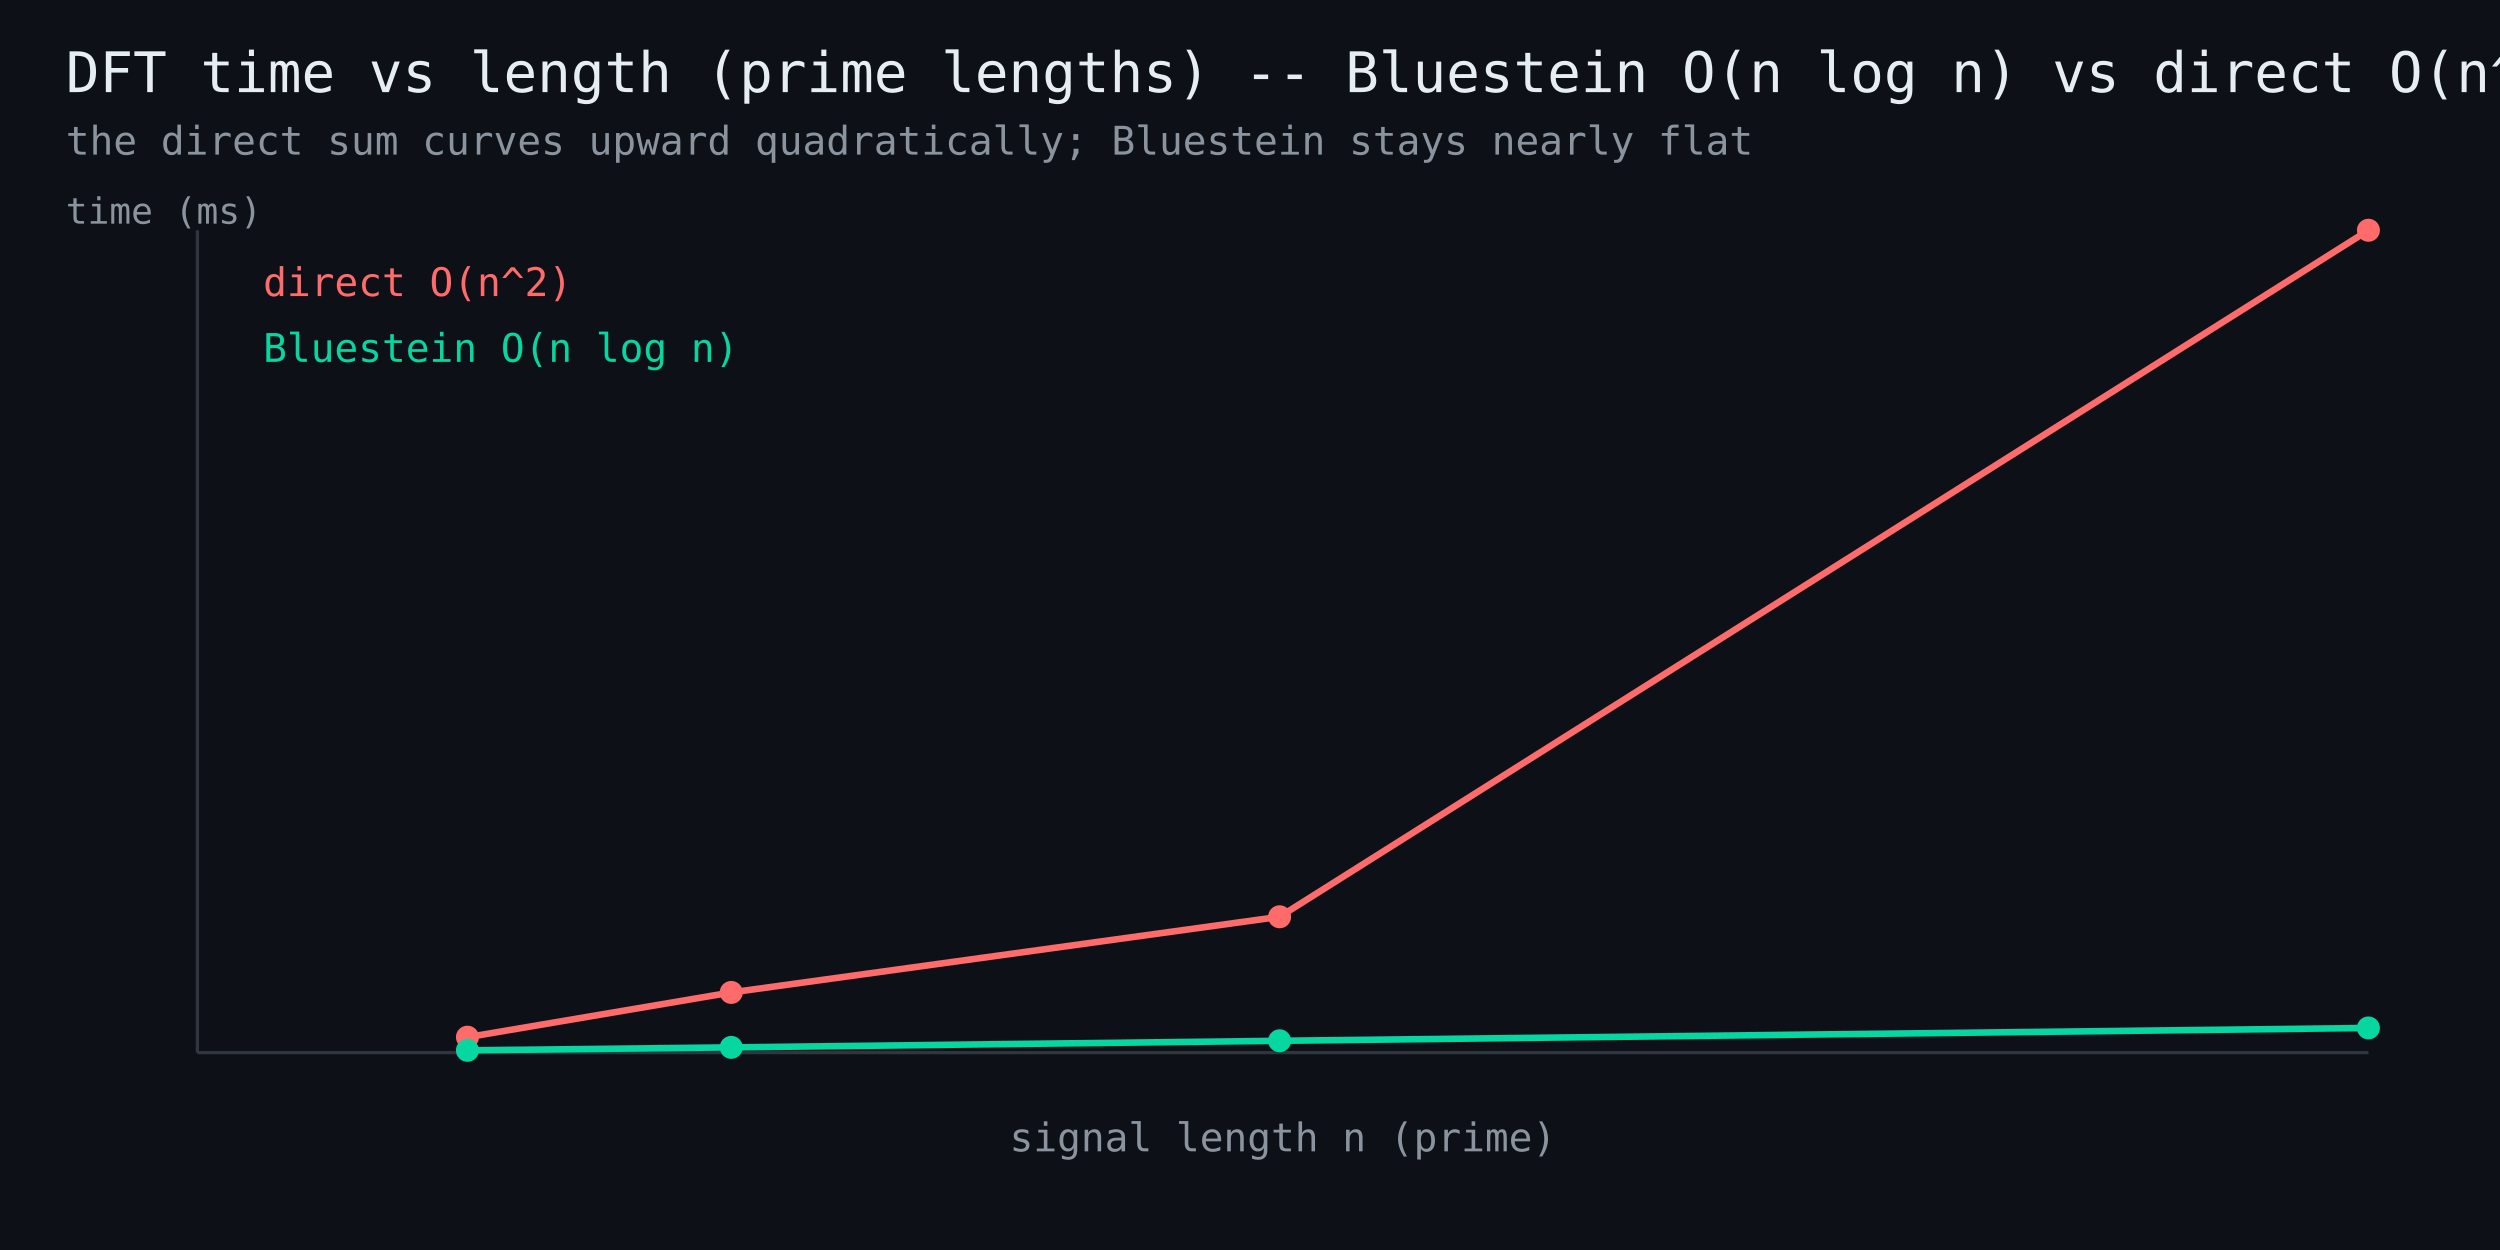
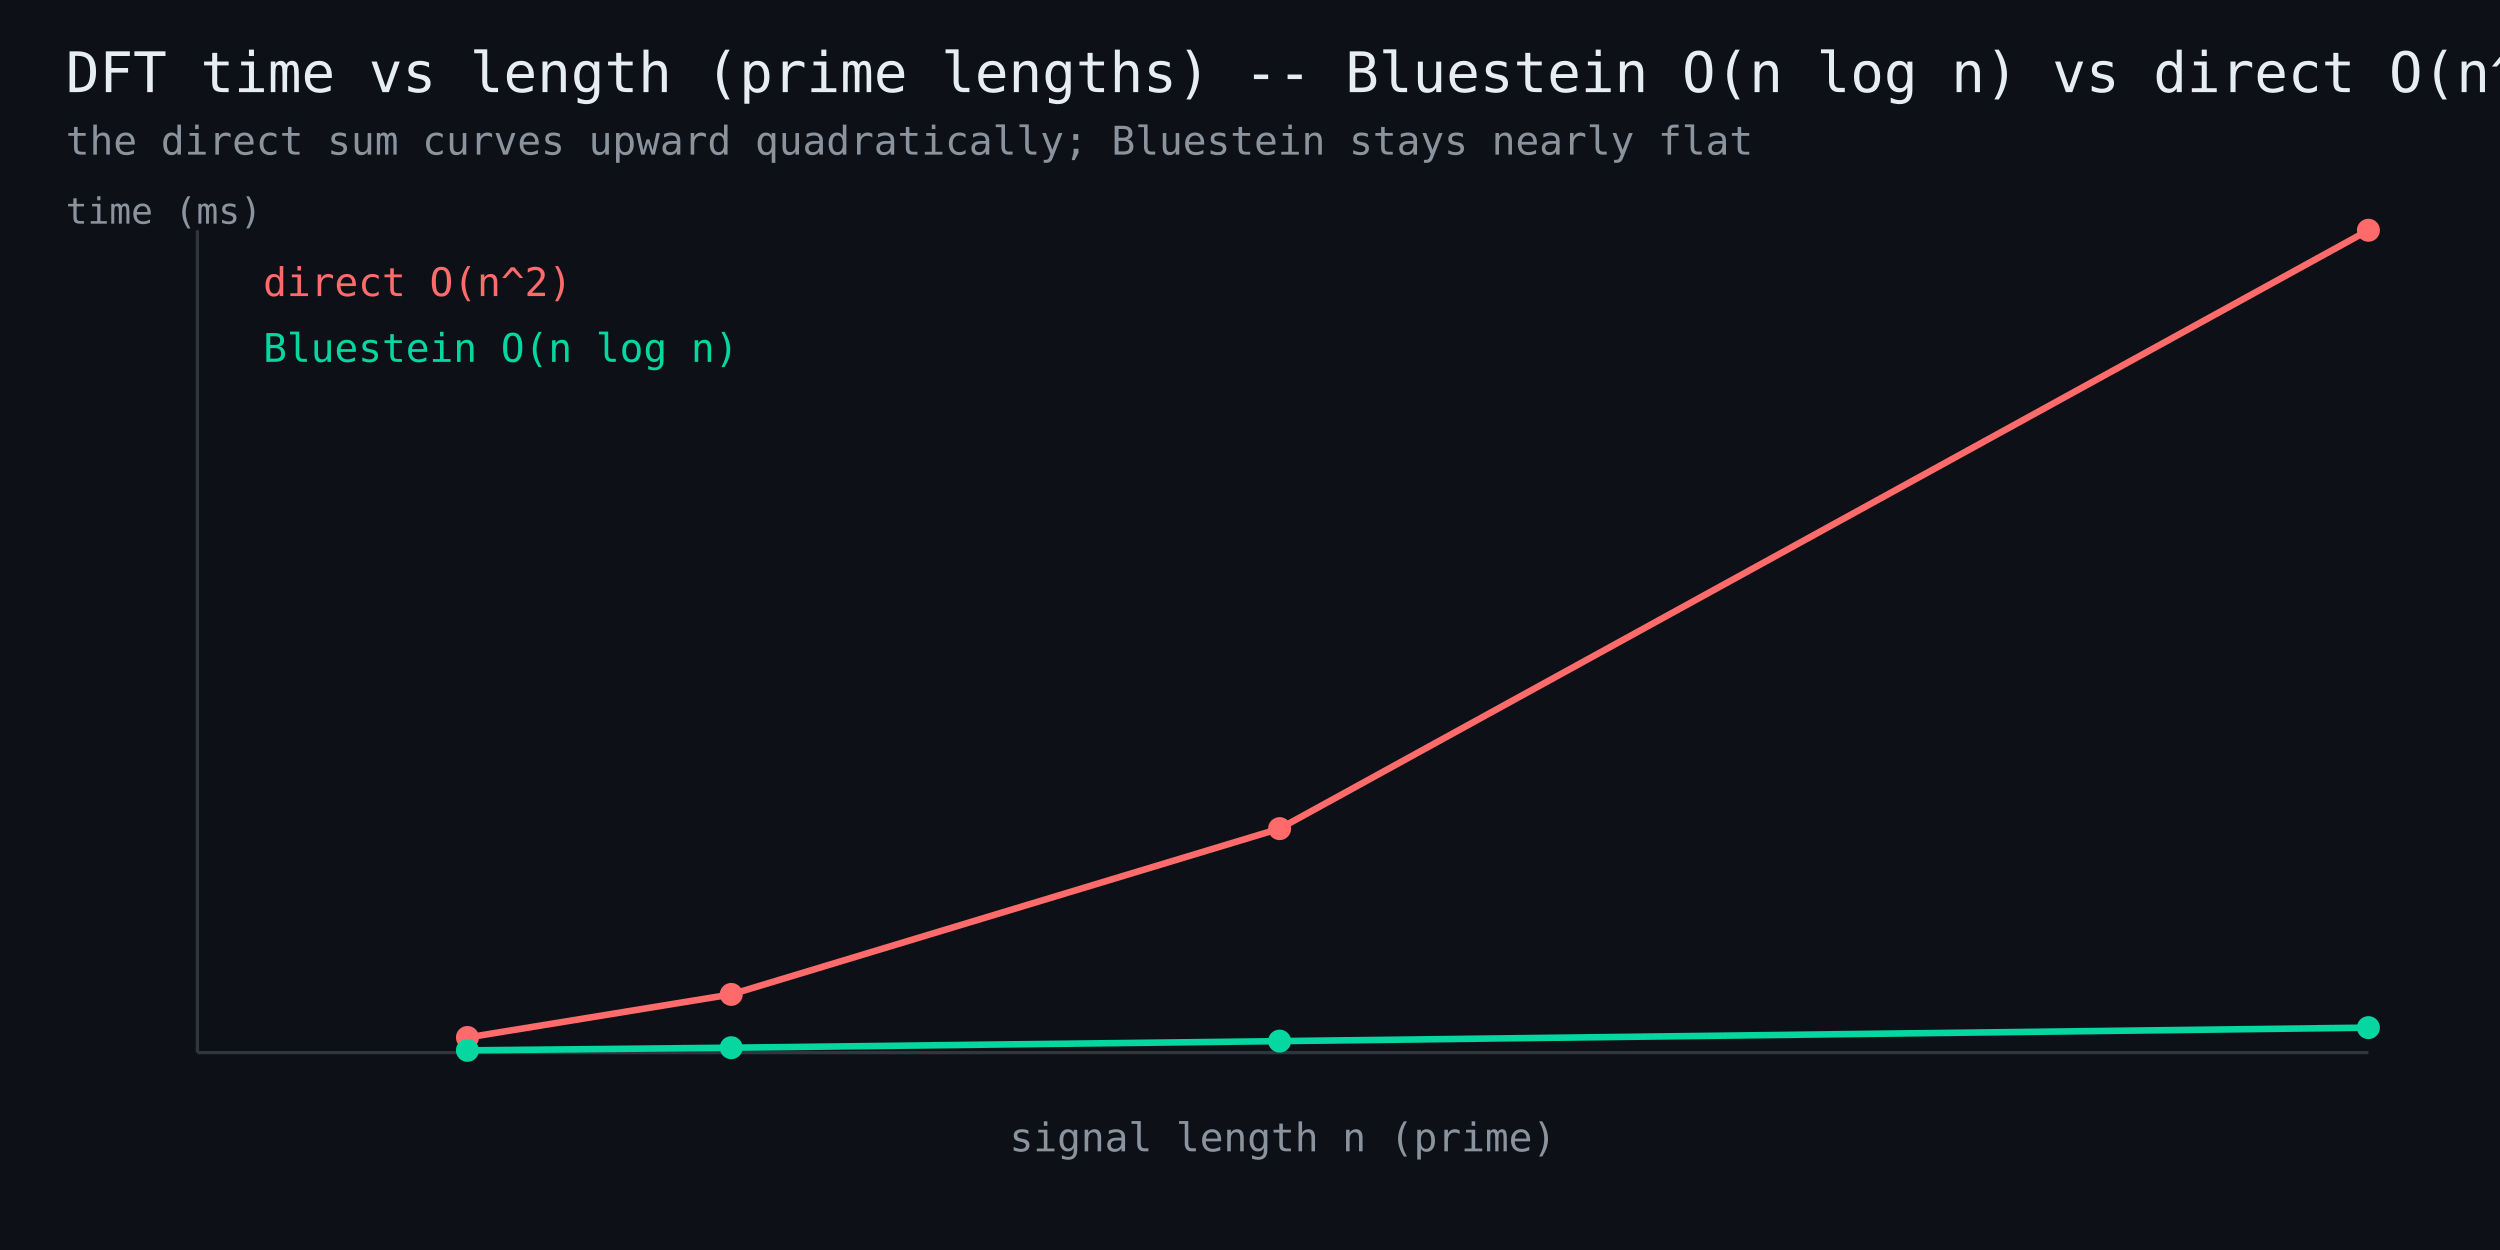
<svg xmlns="http://www.w3.org/2000/svg" width="760" height="380" viewBox="0 0 760 380" font-family="monospace">
  <rect width="760" height="380" fill="#0d1117" />
  <text x="20" y="28" fill="#e6edf3" font-size="17">DFT time vs length (prime lengths) -- Bluestein O(n log n) vs direct O(n^2)</text>
  <text x="20" y="47" fill="#8b949e" font-size="12">the direct sum curves upward quadratically; Bluestein stays nearly flat</text>
  <line x1="60" y1="320" x2="720" y2="320" stroke="#30363d" stroke-width="1" />
  <line x1="60" y1="320" x2="60" y2="70" stroke="#30363d" stroke-width="1" />
-   <polyline points="142.1,315.3 222.3,301.7 389.0,278.7 720.0,70.0" fill="none" stroke="#ff6b6b" stroke-width="2" />
-   <circle cx="142.1" cy="315.3" r="3.5" fill="#ff6b6b" />
-   <circle cx="222.3" cy="301.7" r="3.5" fill="#ff6b6b" />
-   <circle cx="389.0" cy="278.7" r="3.5" fill="#ff6b6b" />
+   <polyline points="142.1,315.4 222.3,302.3 389.0,251.9 720.0,70.0" fill="none" stroke="#ff6b6b" stroke-width="2" />
+   <circle cx="142.1" cy="315.4" r="3.5" fill="#ff6b6b" />
+   <circle cx="222.3" cy="302.3" r="3.5" fill="#ff6b6b" />
+   <circle cx="389.0" cy="251.9" r="3.5" fill="#ff6b6b" />
  <circle cx="720.0" cy="70.0" r="3.5" fill="#ff6b6b" />
  <text x="80" y="90" fill="#ff6b6b" font-size="12">direct O(n^2)</text>
-   <polyline points="142.1,319.3 222.3,318.4 389.0,316.4 720.0,312.5" fill="none" stroke="#06d6a0" stroke-width="2" />
+   <polyline points="142.1,319.3 222.3,318.5 389.0,316.5 720.0,312.4" fill="none" stroke="#06d6a0" stroke-width="2" />
  <circle cx="142.1" cy="319.3" r="3.5" fill="#06d6a0" />
-   <circle cx="222.3" cy="318.4" r="3.5" fill="#06d6a0" />
-   <circle cx="389.0" cy="316.4" r="3.5" fill="#06d6a0" />
-   <circle cx="720.0" cy="312.5" r="3.5" fill="#06d6a0" />
+   <circle cx="222.3" cy="318.5" r="3.5" fill="#06d6a0" />
+   <circle cx="389.0" cy="316.5" r="3.5" fill="#06d6a0" />
+   <circle cx="720.0" cy="312.4" r="3.5" fill="#06d6a0" />
  <text x="80" y="110" fill="#06d6a0" font-size="12">Bluestein O(n log n)</text>
  <text x="390" y="350" fill="#8b949e" font-size="12" text-anchor="middle">signal length n (prime)</text>
  <text x="20" y="68" fill="#8b949e" font-size="11">time (ms)</text>
</svg>
